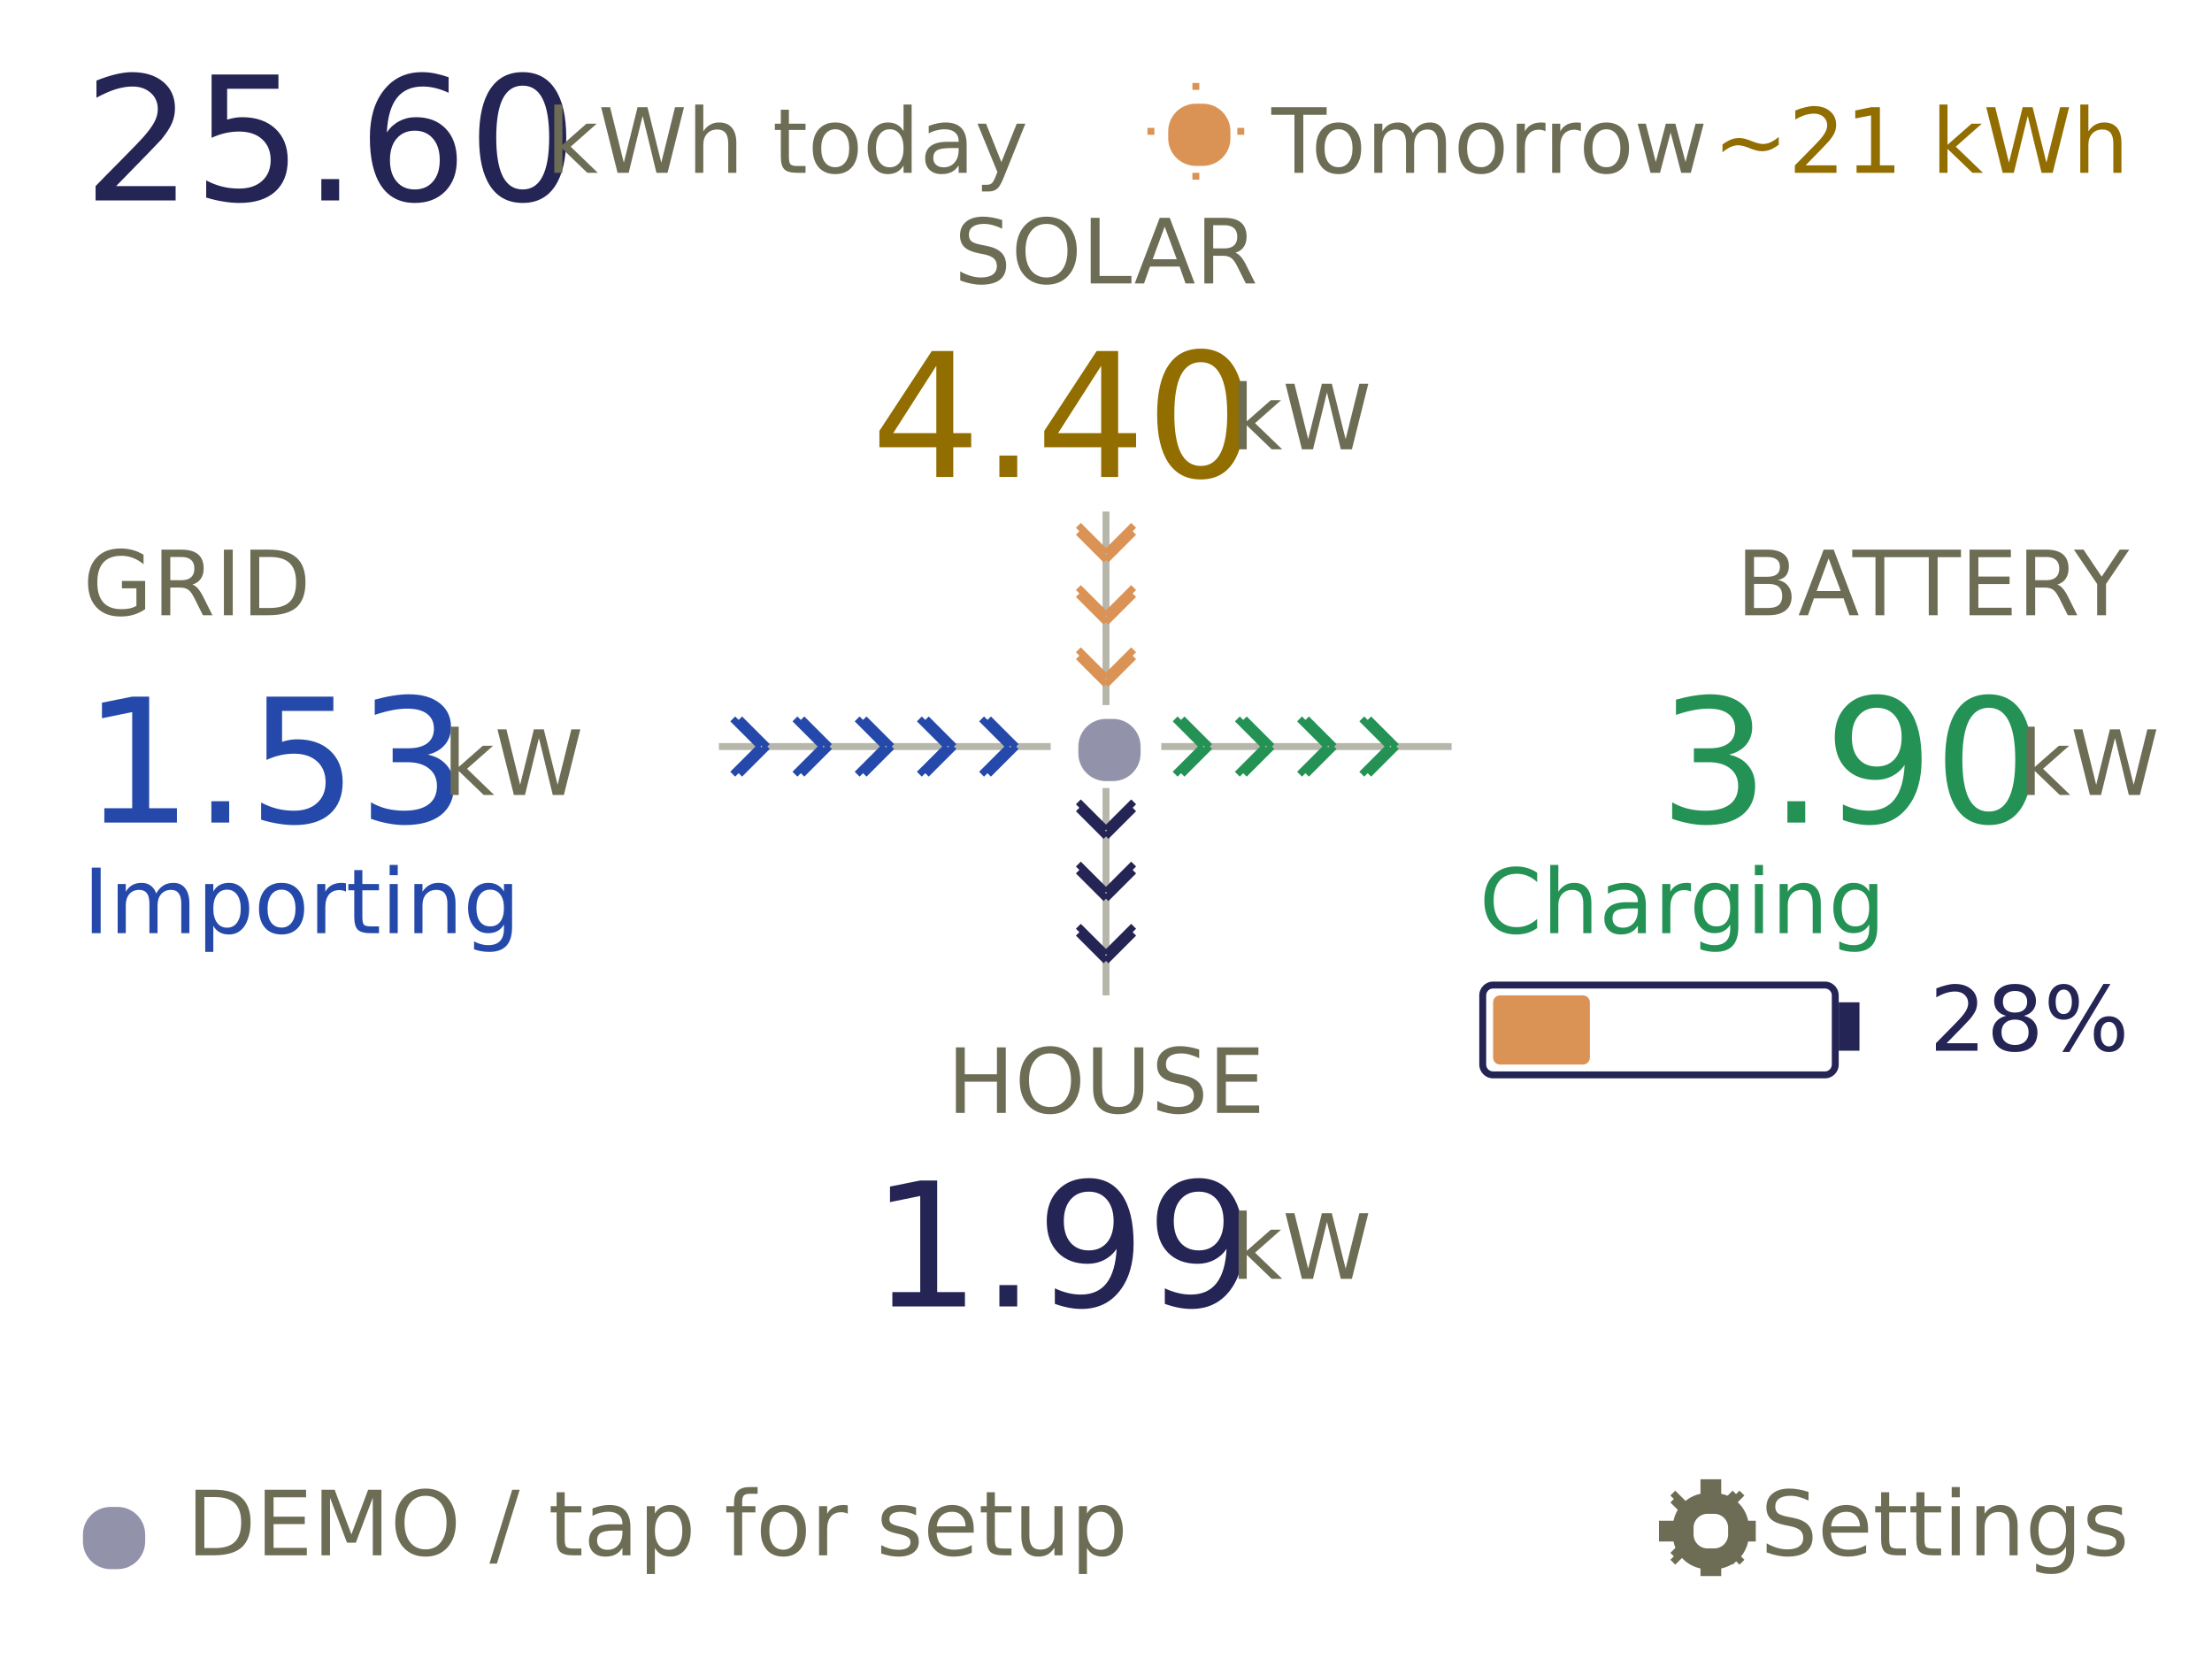
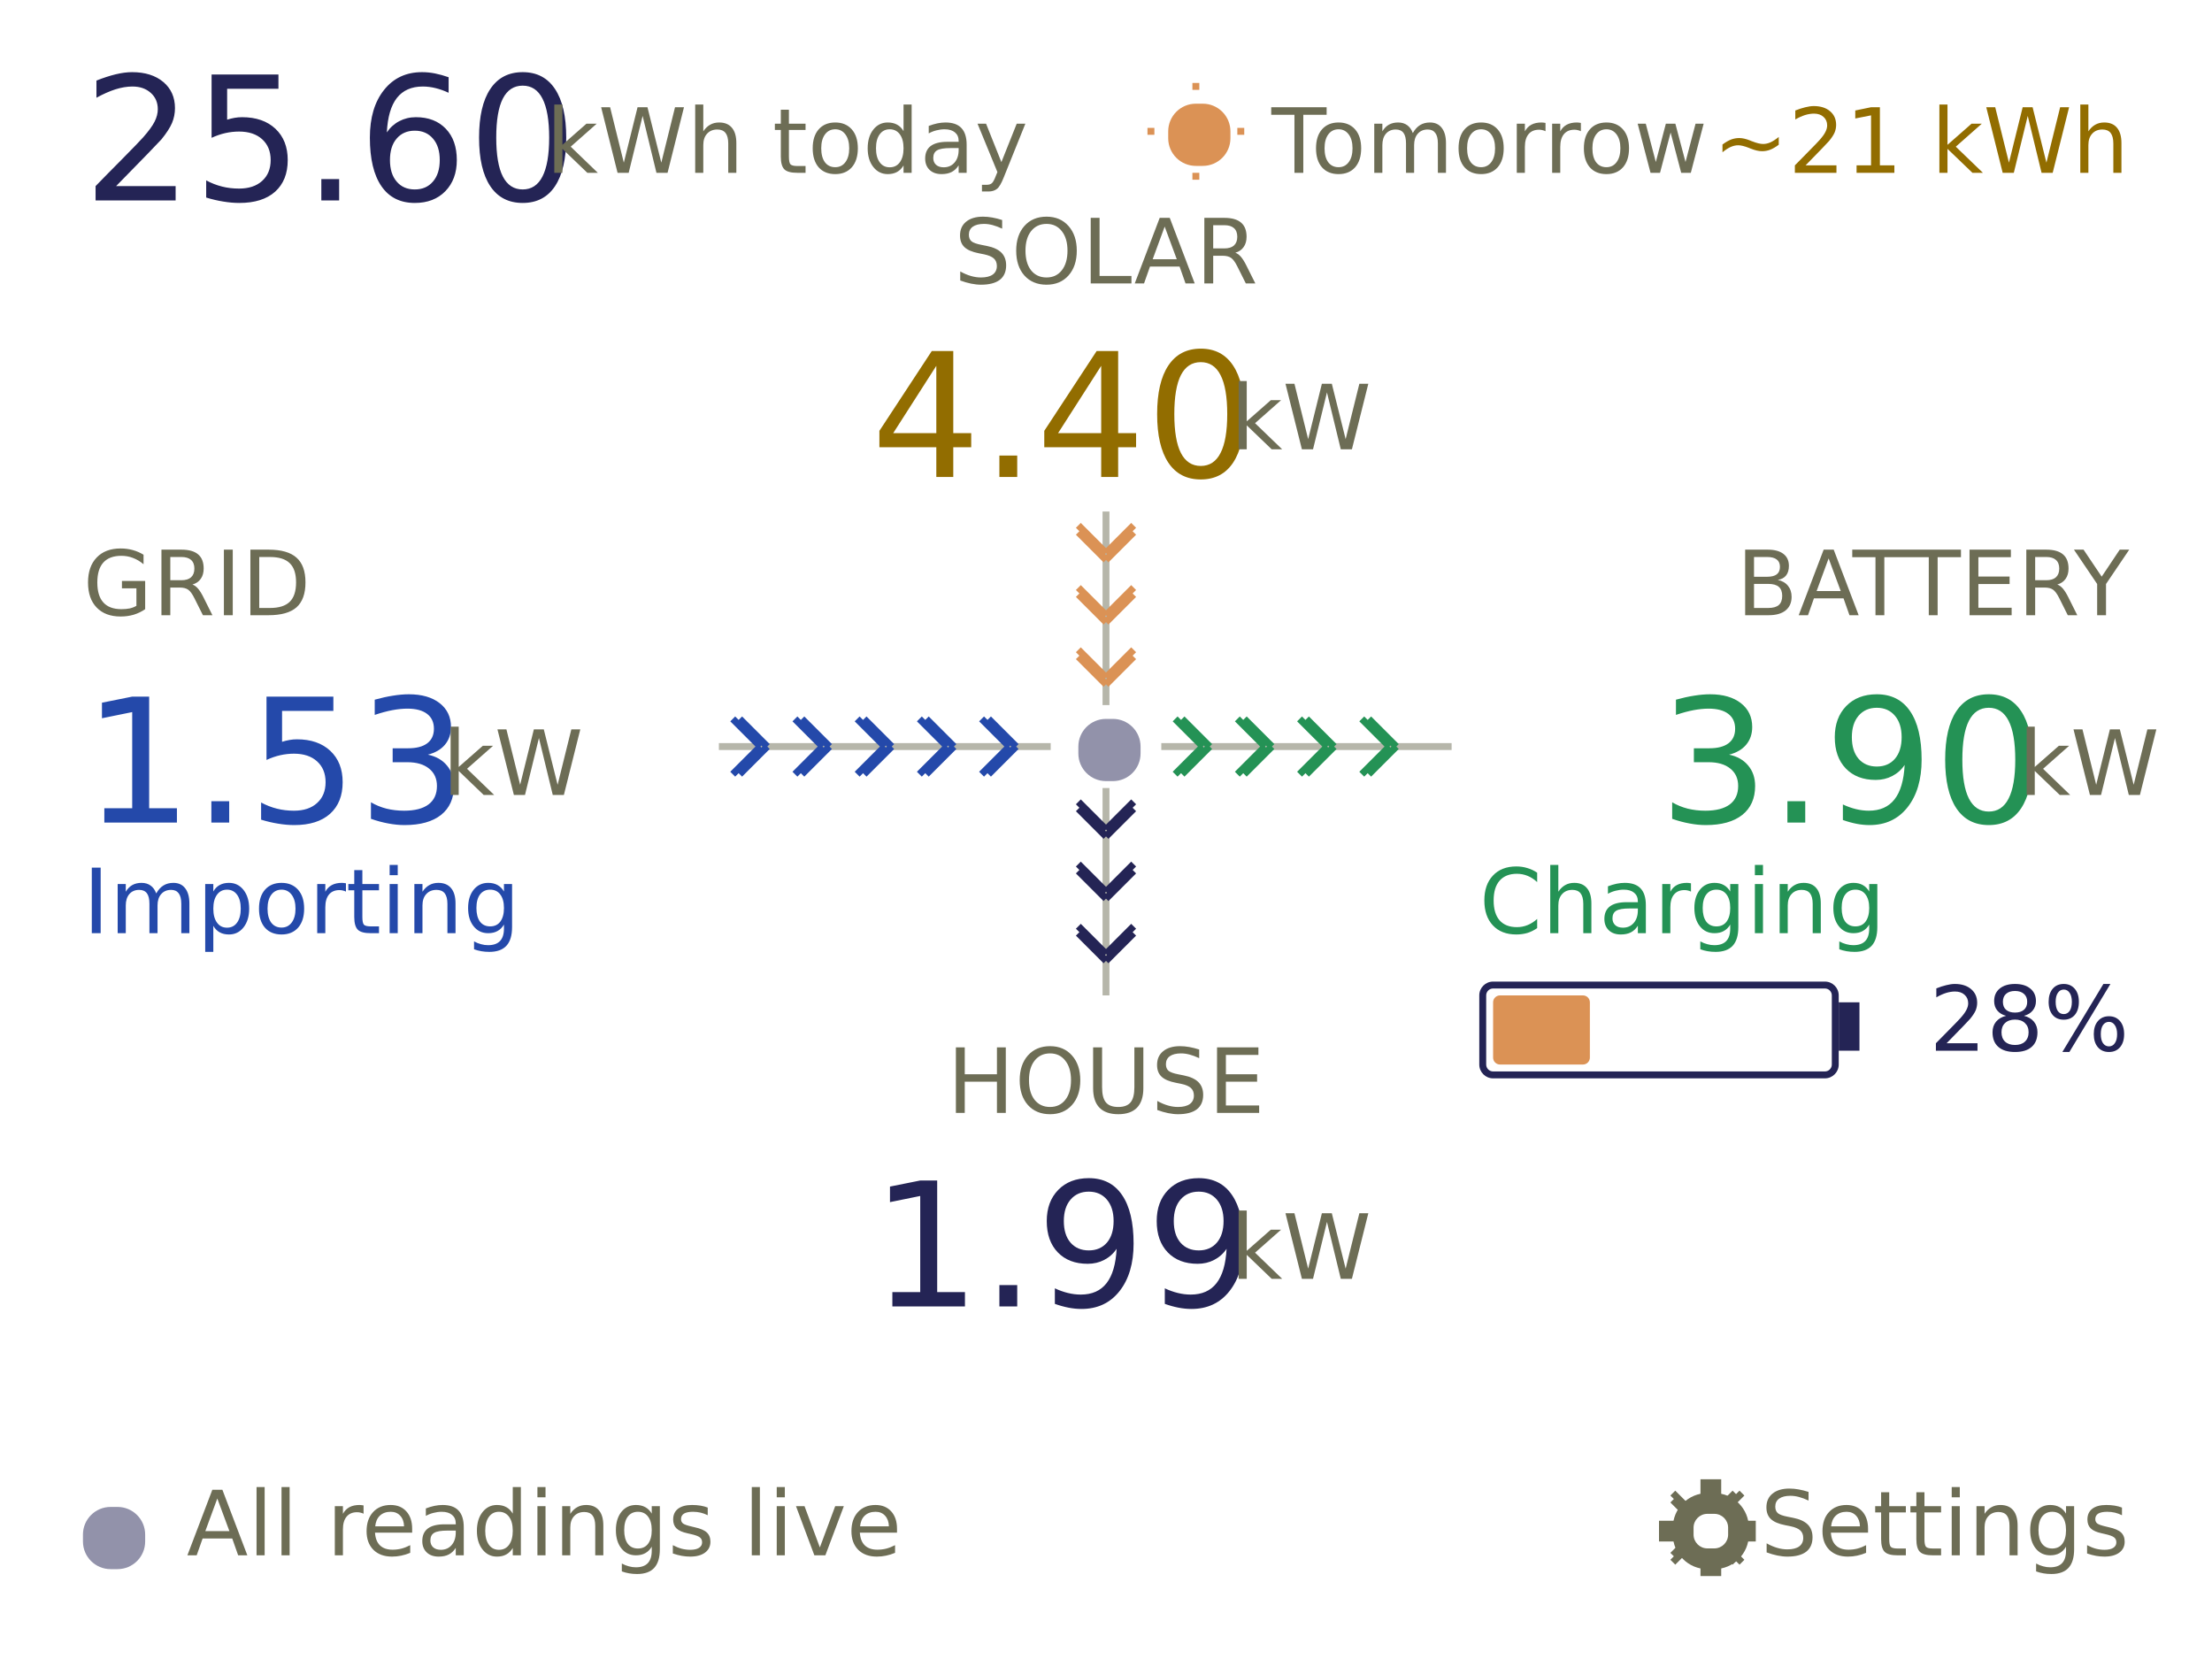
<svg xmlns="http://www.w3.org/2000/svg" width="960" height="720" viewBox="0 0 320 240">
  <style>text{font-family:DejaVu Sans,sans-serif}</style>
  <rect x="0" y="0" width="320" height="240" rx="0" fill="#ffffff" />
  <text x="12" y="29" font-size="25" text-anchor="start" fill="#242455">25.60</text>
  <text x="79" y="25" font-size="13" text-anchor="start" fill="#6d6d55">kWh today</text>
  <text x="308" y="25" font-size="13" text-anchor="end" fill="#926d00">~21 kWh</text>
  <text x="247" y="25" font-size="13" text-anchor="end" fill="#6d6d55">Tomorrow</text>
  <rect x="169" y="15" width="9" height="9" rx="4" fill="#db9255" />
  <path d="M173 13 L173 12" fill="none" stroke="#db9255" />
  <path d="M173 25 L173 26" fill="none" stroke="#db9255" />
  <path d="M167 19 L166 19" fill="none" stroke="#db9255" />
  <path d="M179 19 L180 19" fill="none" stroke="#db9255" />
  <path d="M169 15 L169 15" fill="none" stroke="#db9255" />
  <path d="M177 15 L177 15" fill="none" stroke="#db9255" />
  <path d="M169 23 L169 23" fill="none" stroke="#db9255" />
  <path d="M177 23 L177 23" fill="none" stroke="#db9255" />
  <text x="160" y="41" font-size="13" text-anchor="middle" fill="#6d6d55">SOLAR</text>
  <text x="126" y="69" font-size="25" text-anchor="start" fill="#926d00">4.40</text>
  <text x="178" y="65" font-size="13" text-anchor="start" fill="#6d6d55">kW</text>
  <text x="12" y="89" font-size="13" text-anchor="start" fill="#6d6d55">GRID</text>
  <text x="12" y="119" font-size="25" text-anchor="start" fill="#2449aa">1.53</text>
  <text x="64" y="115" font-size="13" text-anchor="start" fill="#6d6d55">kW</text>
  <text x="308" y="89" font-size="13" text-anchor="end" fill="#6d6d55">BATTERY</text>
  <text x="240" y="119" font-size="25" text-anchor="start" fill="#249255">3.90</text>
  <text x="292" y="115" font-size="13" text-anchor="start" fill="#6d6d55">kW</text>
  <text x="160" y="161" font-size="13" text-anchor="middle" fill="#6d6d55">HOUSE</text>
  <text x="126" y="189" font-size="25" text-anchor="start" fill="#242455">1.99</text>
  <text x="178" y="185" font-size="13" text-anchor="start" fill="#6d6d55">kW</text>
  <text x="12" y="135" font-size="13" text-anchor="start" fill="#2449aa">Importing</text>
  <text x="214" y="135" font-size="13" text-anchor="start" fill="#249255">Charging</text>
  <rect x="214" y="142" width="52" height="14" rx="2" fill="#242455" />
  <rect x="266" y="145" width="3" height="7" rx="0" fill="#242455" />
  <rect x="215" y="143" width="50" height="12" rx="1" fill="#ffffff" />
  <rect x="216" y="144" width="14" height="10" rx="1" fill="#db9255" />
  <text x="308" y="152" font-size="13" text-anchor="end" fill="#242455">28%</text>
  <path d="M160 74 L160 102" fill="none" stroke="#b6b6aa" />
  <path d="M156 77 L160 81" fill="none" stroke="#db9255" />
  <path d="M164 77 L160 81" fill="none" stroke="#db9255" />
  <path d="M156 76 L160 80" fill="none" stroke="#db9255" />
  <path d="M164 76 L160 80" fill="none" stroke="#db9255" />
  <path d="M156 86 L160 90" fill="none" stroke="#db9255" />
  <path d="M164 86 L160 90" fill="none" stroke="#db9255" />
  <path d="M156 85 L160 89" fill="none" stroke="#db9255" />
  <path d="M164 85 L160 89" fill="none" stroke="#db9255" />
  <path d="M156 95 L160 99" fill="none" stroke="#db9255" />
  <path d="M164 95 L160 99" fill="none" stroke="#db9255" />
  <path d="M156 94 L160 98" fill="none" stroke="#db9255" />
  <path d="M164 94 L160 98" fill="none" stroke="#db9255" />
  <path d="M104 108 L152 108" fill="none" stroke="#b6b6aa" />
  <path d="M107 104 L111 108" fill="none" stroke="#2449aa" />
  <path d="M107 112 L111 108" fill="none" stroke="#2449aa" />
  <path d="M106 104 L110 108" fill="none" stroke="#2449aa" />
  <path d="M106 112 L110 108" fill="none" stroke="#2449aa" />
  <path d="M116 104 L120 108" fill="none" stroke="#2449aa" />
  <path d="M116 112 L120 108" fill="none" stroke="#2449aa" />
  <path d="M115 104 L119 108" fill="none" stroke="#2449aa" />
  <path d="M115 112 L119 108" fill="none" stroke="#2449aa" />
  <path d="M125 104 L129 108" fill="none" stroke="#2449aa" />
  <path d="M125 112 L129 108" fill="none" stroke="#2449aa" />
  <path d="M124 104 L128 108" fill="none" stroke="#2449aa" />
  <path d="M124 112 L128 108" fill="none" stroke="#2449aa" />
  <path d="M134 104 L138 108" fill="none" stroke="#2449aa" />
  <path d="M134 112 L138 108" fill="none" stroke="#2449aa" />
  <path d="M133 104 L137 108" fill="none" stroke="#2449aa" />
  <path d="M133 112 L137 108" fill="none" stroke="#2449aa" />
  <path d="M143 104 L147 108" fill="none" stroke="#2449aa" />
  <path d="M143 112 L147 108" fill="none" stroke="#2449aa" />
  <path d="M142 104 L146 108" fill="none" stroke="#2449aa" />
  <path d="M142 112 L146 108" fill="none" stroke="#2449aa" />
  <path d="M168 108 L210 108" fill="none" stroke="#b6b6aa" />
  <path d="M171 104 L175 108" fill="none" stroke="#249255" />
  <path d="M171 112 L175 108" fill="none" stroke="#249255" />
  <path d="M170 104 L174 108" fill="none" stroke="#249255" />
  <path d="M170 112 L174 108" fill="none" stroke="#249255" />
  <path d="M180 104 L184 108" fill="none" stroke="#249255" />
  <path d="M180 112 L184 108" fill="none" stroke="#249255" />
  <path d="M179 104 L183 108" fill="none" stroke="#249255" />
  <path d="M179 112 L183 108" fill="none" stroke="#249255" />
  <path d="M189 104 L193 108" fill="none" stroke="#249255" />
  <path d="M189 112 L193 108" fill="none" stroke="#249255" />
  <path d="M188 104 L192 108" fill="none" stroke="#249255" />
  <path d="M188 112 L192 108" fill="none" stroke="#249255" />
  <path d="M198 104 L202 108" fill="none" stroke="#249255" />
  <path d="M198 112 L202 108" fill="none" stroke="#249255" />
  <path d="M197 104 L201 108" fill="none" stroke="#249255" />
  <path d="M197 112 L201 108" fill="none" stroke="#249255" />
  <path d="M160 114 L160 144" fill="none" stroke="#b6b6aa" />
  <path d="M156 117 L160 121" fill="none" stroke="#242455" />
  <path d="M164 117 L160 121" fill="none" stroke="#242455" />
  <path d="M156 116 L160 120" fill="none" stroke="#242455" />
  <path d="M164 116 L160 120" fill="none" stroke="#242455" />
  <path d="M156 126 L160 130" fill="none" stroke="#242455" />
  <path d="M164 126 L160 130" fill="none" stroke="#242455" />
  <path d="M156 125 L160 129" fill="none" stroke="#242455" />
  <path d="M164 125 L160 129" fill="none" stroke="#242455" />
  <path d="M156 135 L160 139" fill="none" stroke="#242455" />
  <path d="M164 135 L160 139" fill="none" stroke="#242455" />
  <path d="M156 134 L160 138" fill="none" stroke="#242455" />
  <path d="M164 134 L160 138" fill="none" stroke="#242455" />
  <rect x="156" y="104" width="9" height="9" rx="4" fill="#9292aa" />
  <rect x="12" y="218" width="9" height="9" rx="4" fill="#9292aa" />
-   <text x="27" y="225" font-size="13" text-anchor="start" fill="#6d6d55">DEMO / tap for setup</text>
+   <text x="27" y="225" font-size="13" text-anchor="start" fill="#6d6d55">All readings live</text>
  <text x="308" y="225" font-size="13" text-anchor="end" fill="#6d6d55">Settings</text>
  <rect x="246" y="214" width="3" height="14" rx="0" fill="#6d6d55" />
  <rect x="240" y="220" width="14" height="3" rx="0" fill="#6d6d55" />
  <path d="M242 216 L252 226" fill="none" stroke="#6d6d55" />
  <path d="M242 217 L251 226" fill="none" stroke="#6d6d55" />
  <path d="M242 226 L252 216" fill="none" stroke="#6d6d55" />
  <path d="M242 225 L251 216" fill="none" stroke="#6d6d55" />
  <rect x="242" y="216" width="11" height="11" rx="5" fill="#6d6d55" />
  <rect x="245" y="219" width="5" height="5" rx="2" fill="#ffffff" />
</svg>
